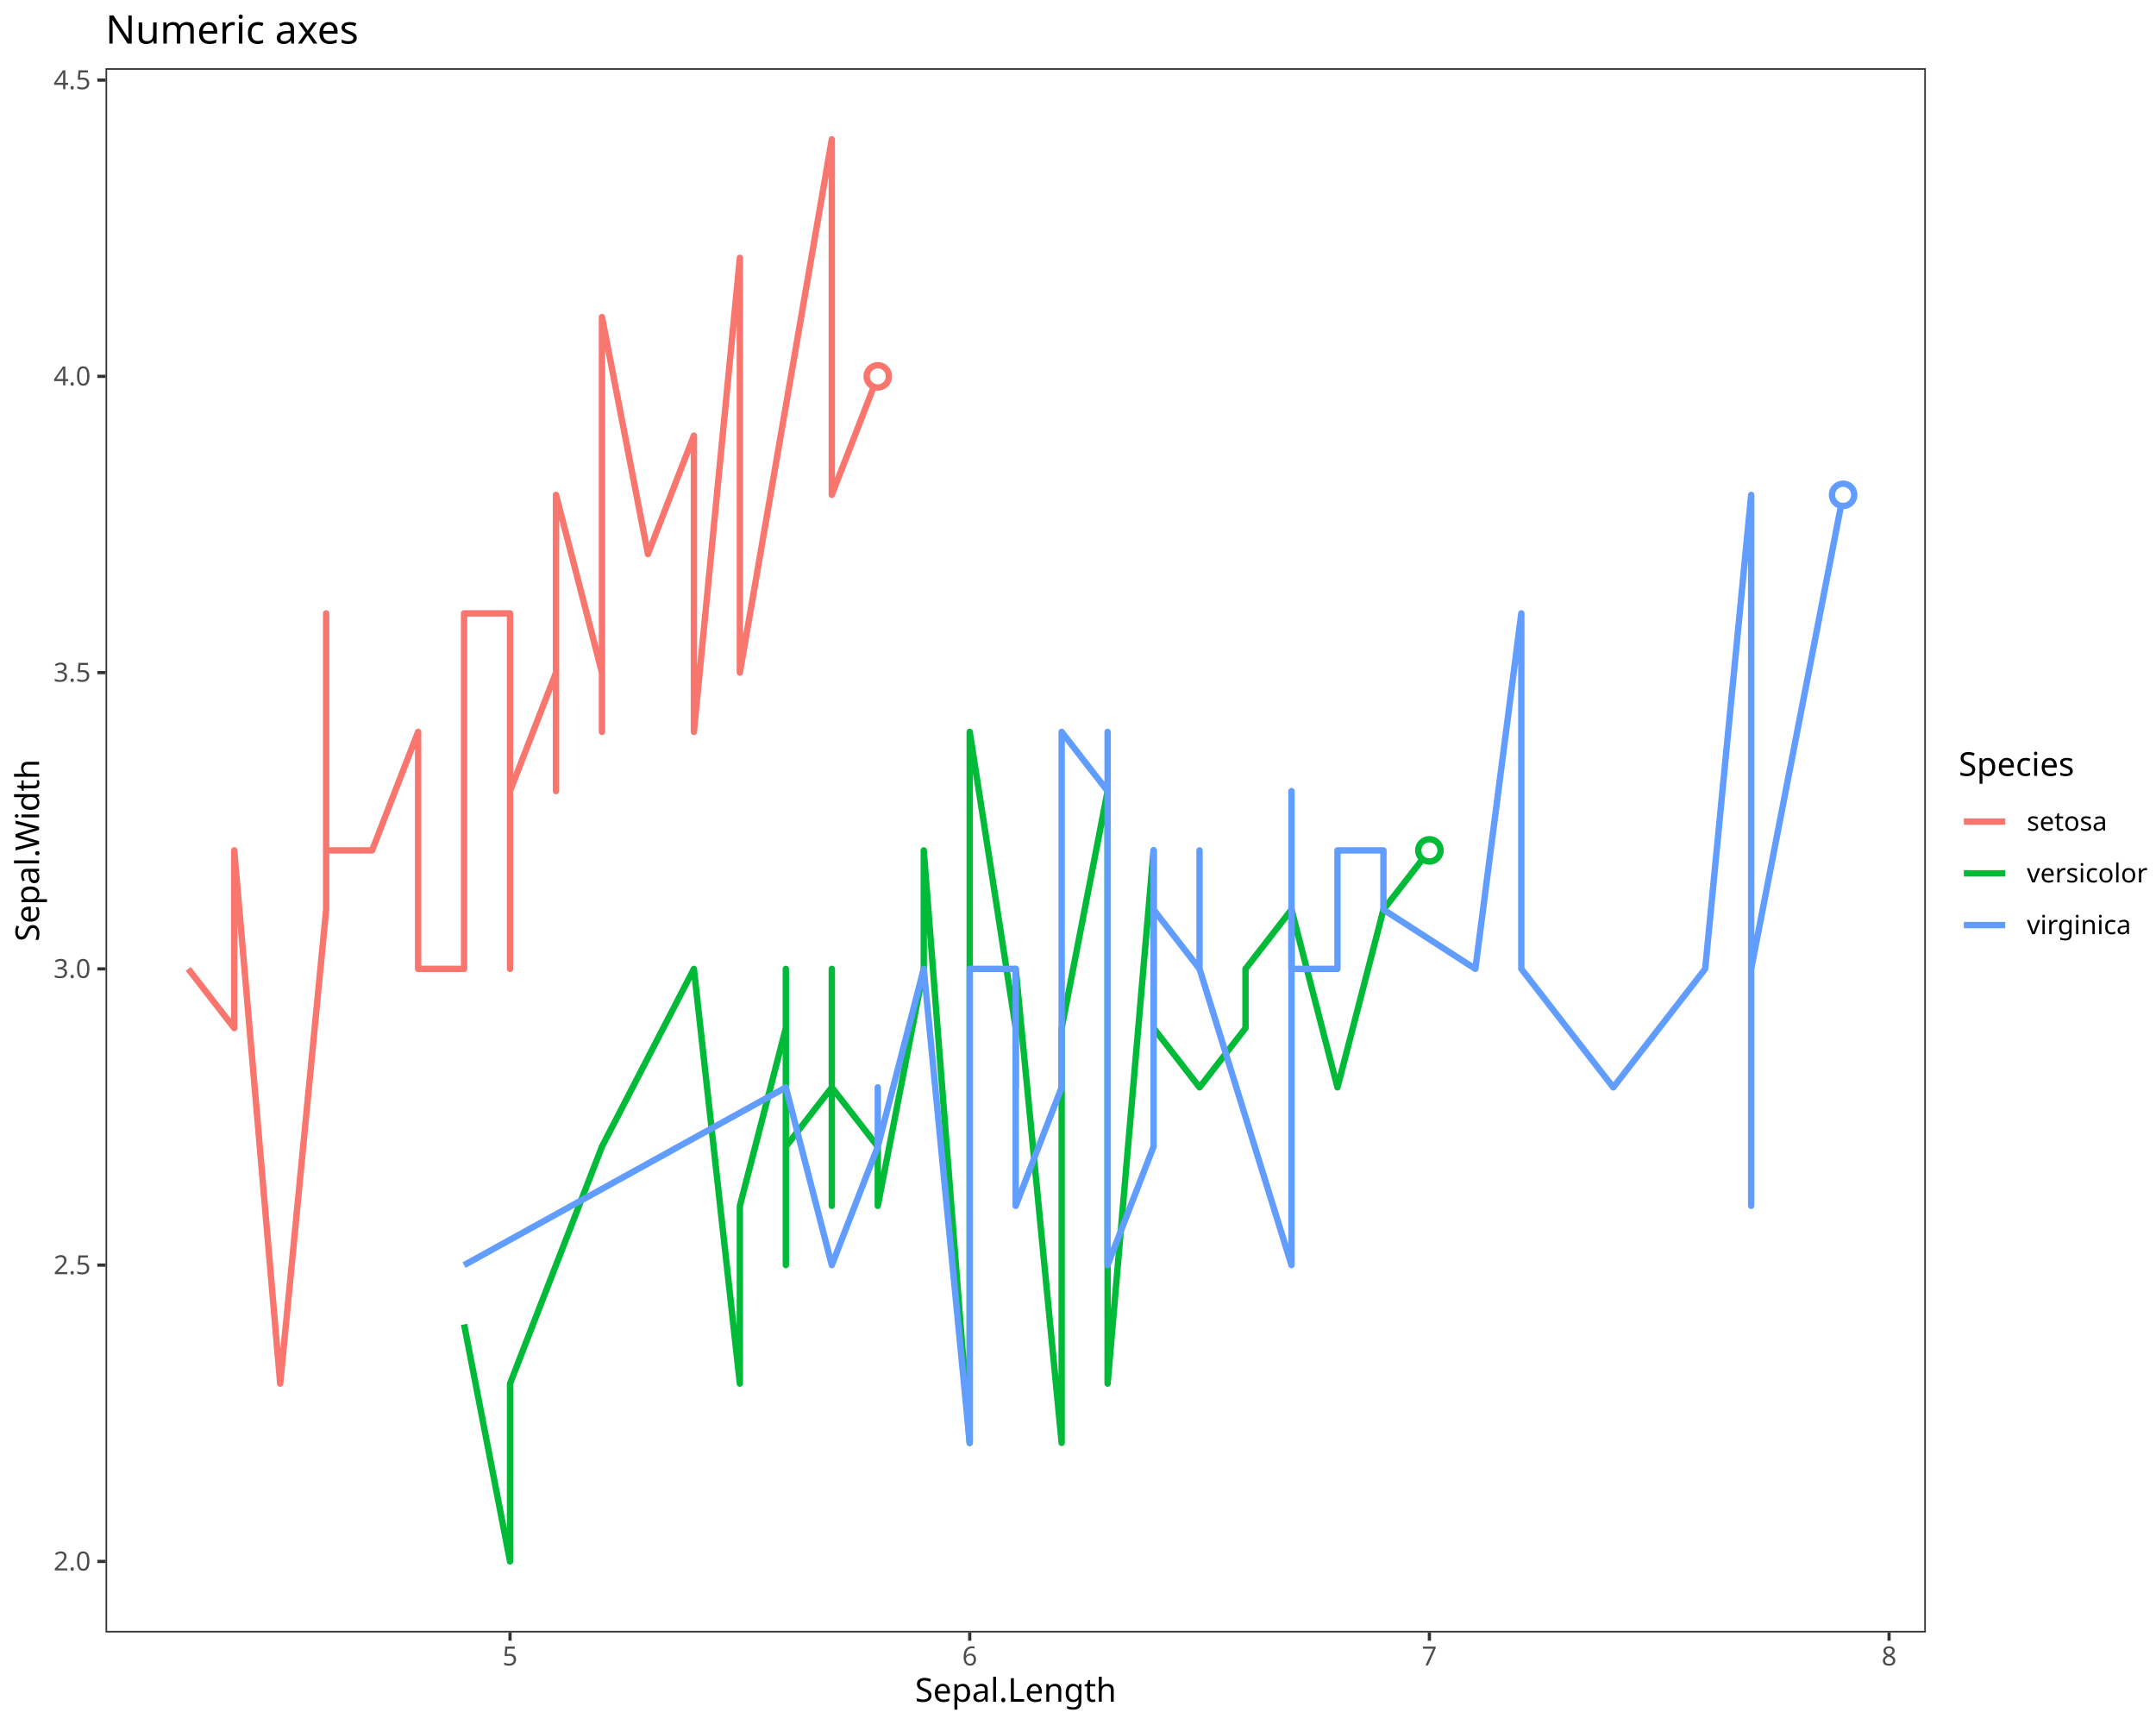
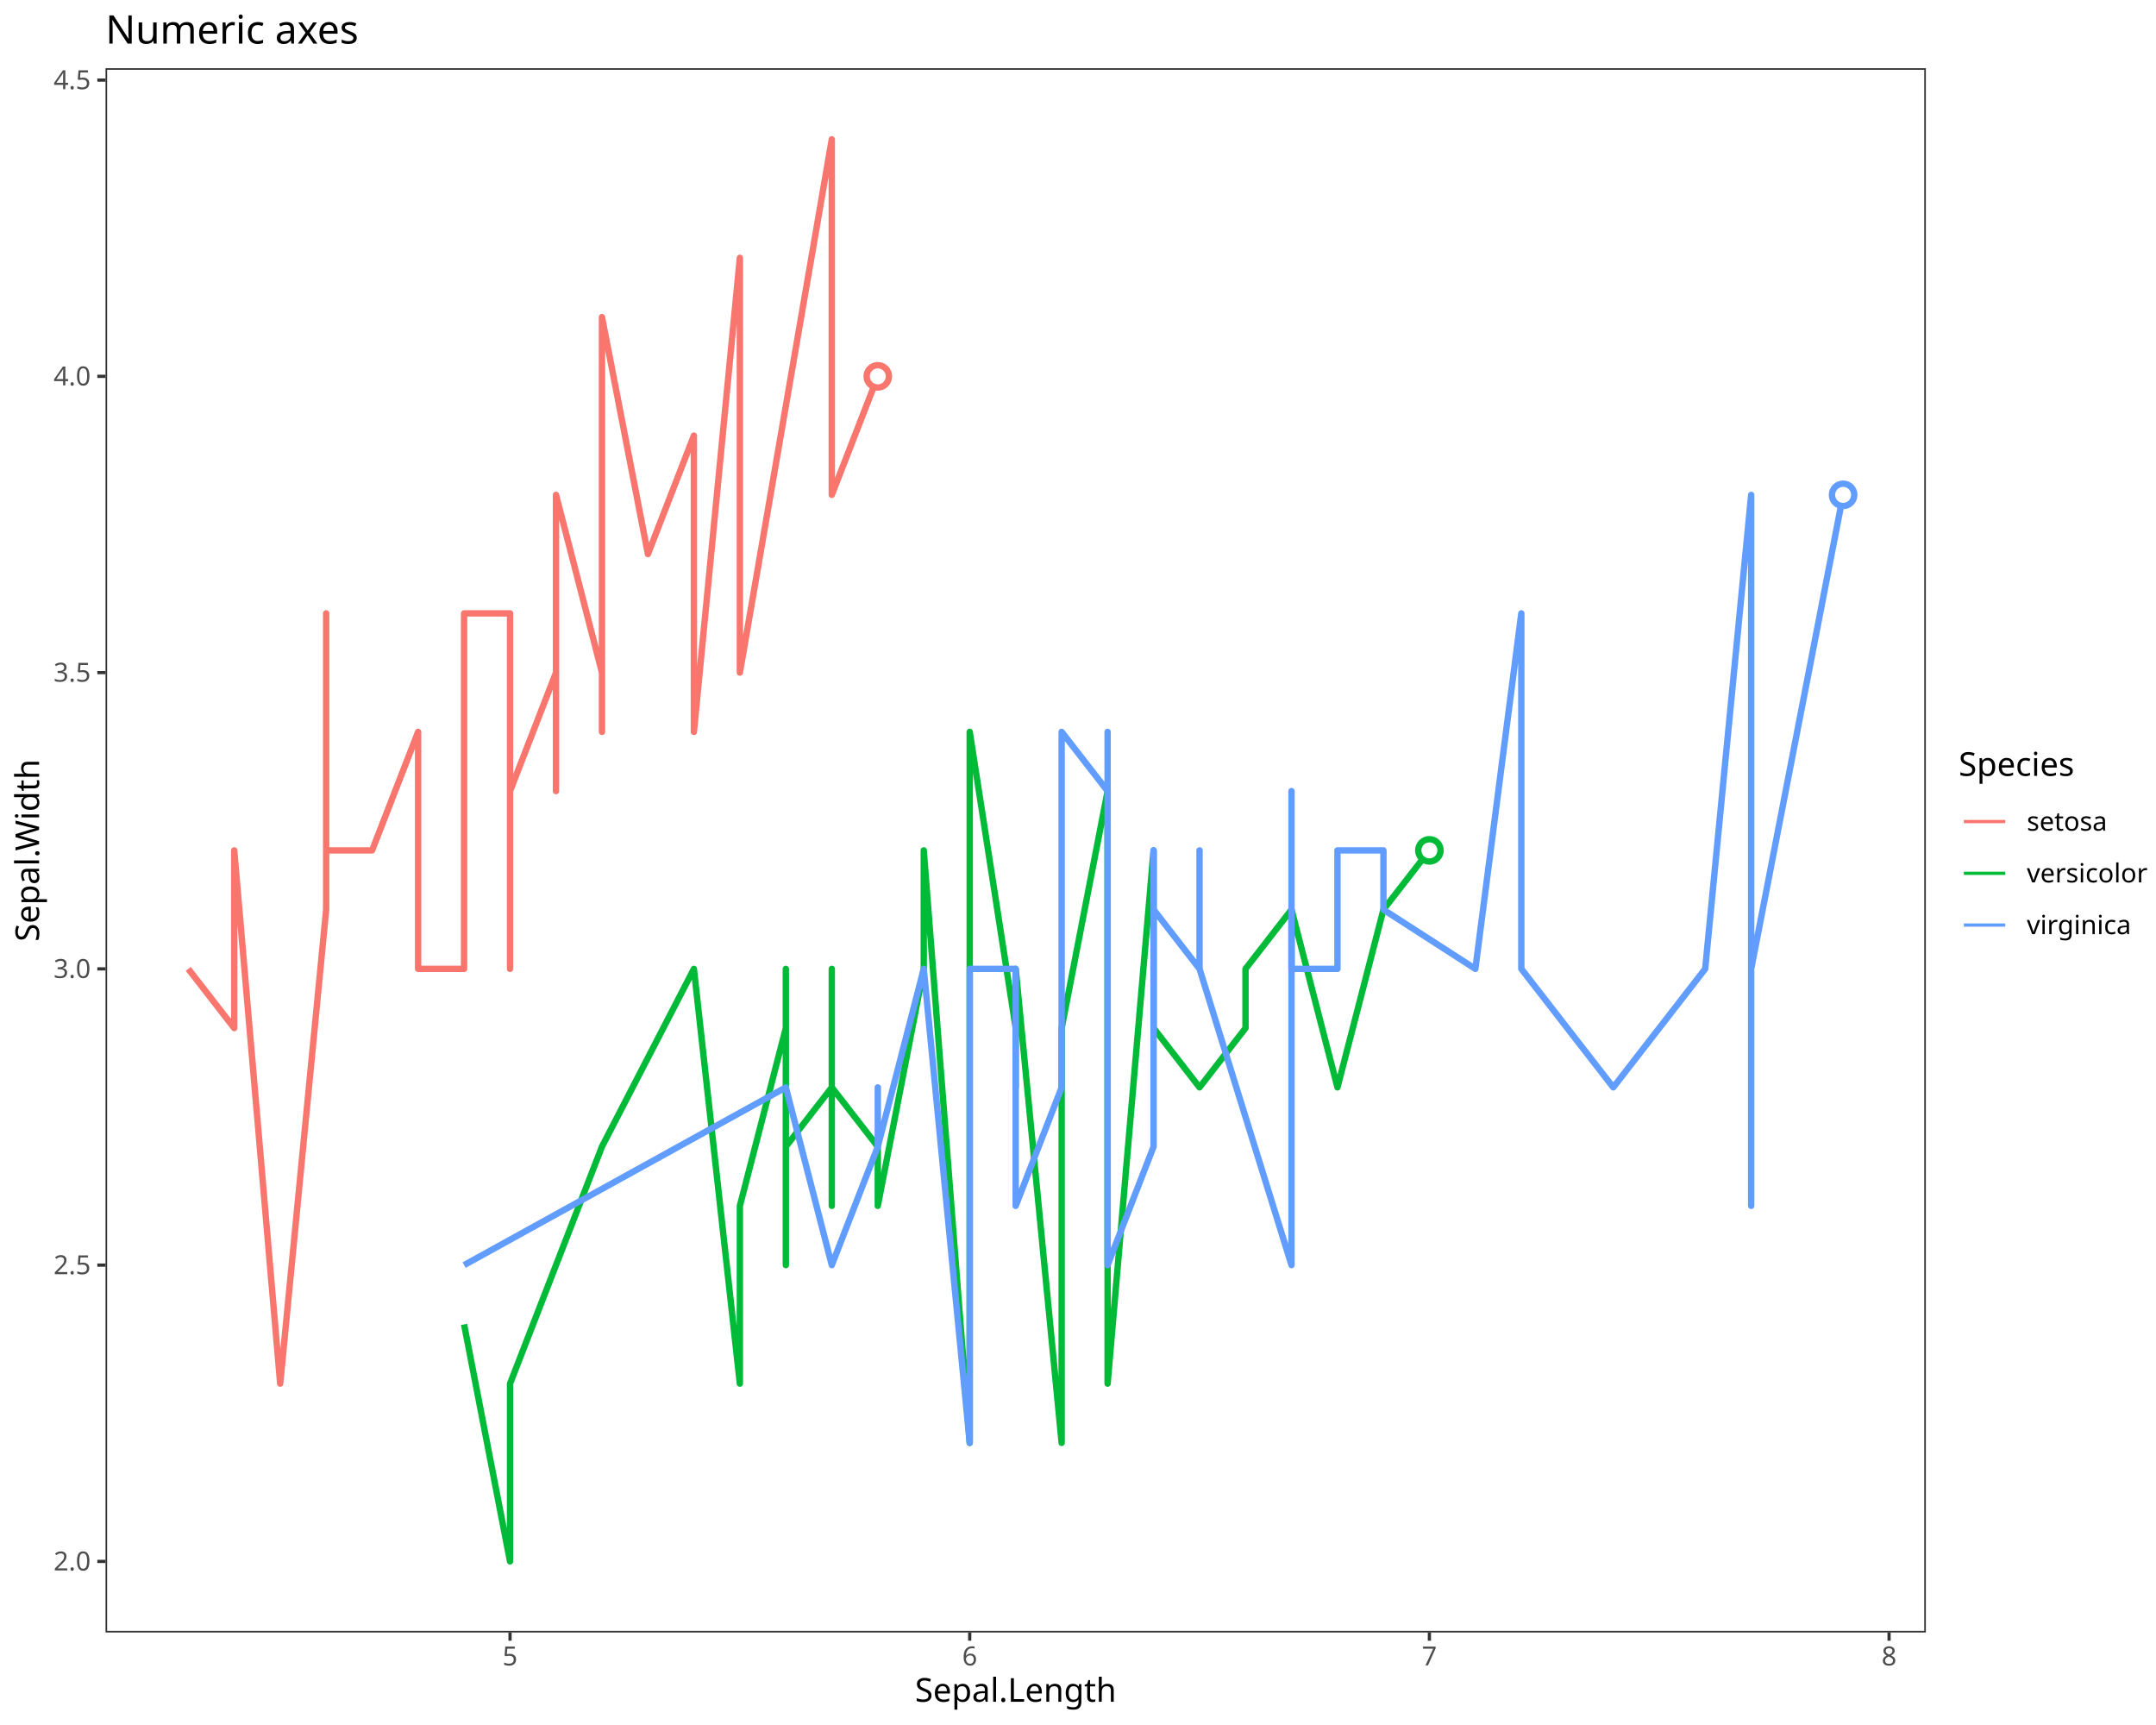
<svg xmlns="http://www.w3.org/2000/svg" class="svglite" data-engine-version="2.0" width="720.00pt" height="576.00pt" viewBox="0 0 720.00 576.00">
  <defs>
    <style type="text/css">
    .svglite line, .svglite polyline, .svglite polygon, .svglite path, .svglite rect, .svglite circle {
      fill: none;
      stroke: #000000;
      stroke-linecap: round;
      stroke-linejoin: round;
      stroke-miterlimit: 10.00;
    }
  </style>
  </defs>
  <rect width="100%" height="100%" style="stroke: none; fill: #FFFFFF;" />
  <defs>
    <clipPath id="cpMC4wMHw3MjAuMDB8MC4wMHw1NzYuMDA=">
      <rect x="0.00" y="0.00" width="720.00" height="576.00" />
    </clipPath>
  </defs>
  <g clip-path="url(#cpMC4wMHw3MjAuMDB8MC4wMHw1NzYuMDA=)">
    <rect x="0.00" y="0.00" width="720.00" height="576.00" style="stroke-width: 1.07; stroke: #FFFFFF; fill: #FFFFFF;" />
  </g>
  <defs>
    <clipPath id="cpMzUuMjR8NjQzLjE0fDIyLjc4fDU0NS4xMQ==">
      <rect x="35.24" y="22.78" width="607.90" height="522.33" />
    </clipPath>
  </defs>
  <g clip-path="url(#cpMzUuMjR8NjQzLjE0fDIyLjc4fDU0NS4xMQ==)">
    <rect x="35.24" y="22.78" width="607.90" height="522.33" style="stroke-width: 1.07; stroke: none; fill: #FFFFFF;" />
    <polyline points="62.87,323.52 78.22,343.30 78.22,323.52 78.22,283.95 93.57,462.01 108.92,303.73 108.92,244.38 108.92,204.81 108.92,283.95 124.27,283.95 124.27,283.95 139.63,244.38 139.63,323.52 139.63,244.38 139.63,303.73 139.63,323.52 154.98,323.52 154.98,303.73 154.98,303.73 154.98,204.81 170.33,204.81 170.33,244.38 170.33,323.52 170.33,244.38 170.33,283.95 170.33,224.59 170.33,224.59 170.33,264.16 185.68,224.59 185.68,224.59 185.68,165.24 185.68,185.02 185.68,264.16 185.68,244.38 185.68,165.24 185.68,165.24 201.03,224.59 201.03,244.38 201.03,105.88 216.38,185.02 231.73,145.45 231.73,185.02 231.73,145.45 231.73,244.38 231.73,244.38 247.08,86.10 247.08,224.59 277.78,46.53 277.78,165.24 293.14,125.67 " style="stroke-width: 2.13; stroke: #F8766D; stroke-linecap: butt;" />
    <circle cx="293.14" cy="125.67" r="3.73" style="stroke-width: 2.13; stroke: #F8766D; fill: #FFFFFF;" />
    <polyline points="154.98,442.23 170.33,521.37 170.33,462.01 185.68,422.44 201.03,382.87 231.73,323.52 247.08,462.01 247.08,442.23 247.08,442.23 247.08,422.44 247.08,402.66 262.43,343.30 262.43,323.52 262.43,422.44 262.43,323.52 262.43,382.87 277.78,363.09 277.78,402.66 277.78,323.52 277.78,343.30 277.78,363.09 293.14,382.87 293.14,382.87 293.14,402.66 308.49,323.52 308.49,283.95 323.84,481.80 323.84,343.30 323.84,382.87 323.84,244.38 339.19,343.30 339.19,363.09 339.19,363.09 339.19,323.52 354.54,481.80 354.54,343.30 369.89,264.16 369.89,422.44 369.89,462.01 385.24,283.95 385.24,343.30 400.59,363.09 415.94,343.30 415.94,323.52 431.30,303.73 431.30,323.52 431.30,303.73 446.65,363.09 462.00,303.73 477.35,283.95 " style="stroke-width: 2.13; stroke: #00BA38; stroke-linecap: butt;" />
    <circle cx="477.35" cy="283.95" r="3.73" style="stroke-width: 2.13; stroke: #00BA38; fill: #FFFFFF;" />
    <polyline points="154.98,422.44 262.43,363.09 277.78,422.44 293.14,382.87 293.14,363.09 293.14,382.87 308.49,323.52 323.84,481.80 323.84,323.52 339.19,323.52 339.19,402.66 354.54,363.09 354.54,244.38 369.89,264.16 369.89,343.30 369.89,382.87 369.89,363.09 369.89,244.38 369.89,422.44 385.24,382.87 385.24,283.95 385.24,363.09 385.24,363.09 385.24,303.73 400.59,323.52 400.59,283.95 400.59,323.52 400.59,323.52 431.30,422.44 431.30,264.16 431.30,303.73 431.30,264.16 431.30,323.52 446.65,323.52 446.65,283.95 462.00,283.95 462.00,303.73 462.00,303.73 492.70,323.52 508.05,204.81 508.05,283.95 508.05,323.52 523.40,343.30 538.75,363.09 569.45,323.52 584.81,165.24 584.81,402.66 584.81,363.09 584.81,323.52 615.51,165.24 " style="stroke-width: 2.13; stroke: #619CFF; stroke-linecap: butt;" />
    <circle cx="615.51" cy="165.24" r="3.73" style="stroke-width: 2.13; stroke: #619CFF; fill: #FFFFFF;" />
    <rect x="35.24" y="22.78" width="607.90" height="522.33" style="stroke-width: 1.07; stroke: #333333;" />
  </g>
  <g clip-path="url(#cpMC4wMHw3MjAuMDB8MC4wMHw1NzYuMDA=)">
    <text x="30.31" y="524.40" text-anchor="end" style="font-size: 8.80px; fill: #4D4D4D; font-family: sans;" textLength="12.23px" lengthAdjust="spacingAndGlyphs">2.0</text>
    <text x="30.31" y="425.47" text-anchor="end" style="font-size: 8.80px; fill: #4D4D4D; font-family: sans;" textLength="12.23px" lengthAdjust="spacingAndGlyphs">2.5</text>
    <text x="30.31" y="326.55" text-anchor="end" style="font-size: 8.80px; fill: #4D4D4D; font-family: sans;" textLength="12.23px" lengthAdjust="spacingAndGlyphs">3.0</text>
    <text x="30.31" y="227.62" text-anchor="end" style="font-size: 8.80px; fill: #4D4D4D; font-family: sans;" textLength="12.23px" lengthAdjust="spacingAndGlyphs">3.5</text>
    <text x="30.31" y="128.69" text-anchor="end" style="font-size: 8.80px; fill: #4D4D4D; font-family: sans;" textLength="12.23px" lengthAdjust="spacingAndGlyphs">4.0</text>
    <text x="30.31" y="29.77" text-anchor="end" style="font-size: 8.80px; fill: #4D4D4D; font-family: sans;" textLength="12.23px" lengthAdjust="spacingAndGlyphs">4.5</text>
    <polyline points="32.50,521.37 35.24,521.37 " style="stroke-width: 1.07; stroke: #333333; stroke-linecap: butt;" />
    <polyline points="32.50,422.44 35.24,422.44 " style="stroke-width: 1.07; stroke: #333333; stroke-linecap: butt;" />
    <polyline points="32.50,323.52 35.24,323.52 " style="stroke-width: 1.07; stroke: #333333; stroke-linecap: butt;" />
    <polyline points="32.50,224.59 35.24,224.59 " style="stroke-width: 1.07; stroke: #333333; stroke-linecap: butt;" />
    <polyline points="32.50,125.67 35.24,125.67 " style="stroke-width: 1.07; stroke: #333333; stroke-linecap: butt;" />
    <polyline points="32.50,26.74 35.24,26.74 " style="stroke-width: 1.07; stroke: #333333; stroke-linecap: butt;" />
    <polyline points="170.33,547.85 170.33,545.11 " style="stroke-width: 1.07; stroke: #333333; stroke-linecap: butt;" />
    <polyline points="323.84,547.85 323.84,545.11 " style="stroke-width: 1.07; stroke: #333333; stroke-linecap: butt;" />
    <polyline points="477.35,547.85 477.35,545.11 " style="stroke-width: 1.07; stroke: #333333; stroke-linecap: butt;" />
    <polyline points="630.86,547.85 630.86,545.11 " style="stroke-width: 1.07; stroke: #333333; stroke-linecap: butt;" />
    <text x="170.33" y="556.10" text-anchor="middle" style="font-size: 8.80px; fill: #4D4D4D; font-family: sans;" textLength="4.89px" lengthAdjust="spacingAndGlyphs">5</text>
    <text x="323.84" y="556.10" text-anchor="middle" style="font-size: 8.80px; fill: #4D4D4D; font-family: sans;" textLength="4.89px" lengthAdjust="spacingAndGlyphs">6</text>
    <text x="477.35" y="556.10" text-anchor="middle" style="font-size: 8.80px; fill: #4D4D4D; font-family: sans;" textLength="4.89px" lengthAdjust="spacingAndGlyphs">7</text>
    <text x="630.86" y="556.10" text-anchor="middle" style="font-size: 8.80px; fill: #4D4D4D; font-family: sans;" textLength="4.89px" lengthAdjust="spacingAndGlyphs">8</text>
    <text x="339.19" y="568.24" text-anchor="middle" style="font-size: 11.00px; font-family: sans;" textLength="64.84px" lengthAdjust="spacingAndGlyphs">Sepal.Length</text>
    <text transform="translate(13.05,283.95) rotate(-90)" text-anchor="middle" style="font-size: 11.00px; font-family: sans;" textLength="59.31px" lengthAdjust="spacingAndGlyphs">Sepal.Width</text>
    <rect x="654.10" y="250.36" width="60.42" height="67.17" style="stroke-width: 1.07; stroke: none; fill: #FFFFFF;" />
    <text x="654.10" y="259.07" style="font-size: 11.00px; font-family: sans;" textLength="39.14px" lengthAdjust="spacingAndGlyphs">Species</text>
    <rect x="654.10" y="265.69" width="17.28" height="17.28" style="stroke-width: 1.07; stroke: none; fill: #FFFFFF;" />
-     <line x1="655.83" y1="274.33" x2="669.65" y2="274.33" style="stroke-width: 2.13; stroke: #F8766D; stroke-linecap: butt;" />
+     <line x1="655.83" y1="274.33" x2="669.65" y2="274.33" style="stroke-width: 1.07; stroke: #F8766D; stroke-linecap: butt;" />
    <rect x="654.10" y="282.97" width="17.28" height="17.28" style="stroke-width: 1.07; stroke: none; fill: #FFFFFF;" />
-     <line x1="655.83" y1="291.61" x2="669.65" y2="291.61" style="stroke-width: 2.13; stroke: #00BA38; stroke-linecap: butt;" />
+     <line x1="655.83" y1="291.61" x2="669.65" y2="291.61" style="stroke-width: 1.07; stroke: #00BA38; stroke-linecap: butt;" />
    <rect x="654.10" y="300.25" width="17.28" height="17.28" style="stroke-width: 1.07; stroke: none; fill: #FFFFFF;" />
-     <line x1="655.83" y1="308.89" x2="669.65" y2="308.89" style="stroke-width: 2.13; stroke: #619CFF; stroke-linecap: butt;" />
+     <line x1="655.83" y1="308.89" x2="669.65" y2="308.89" style="stroke-width: 1.07; stroke: #619CFF; stroke-linecap: butt;" />
    <text x="676.86" y="277.36" style="font-size: 8.80px; font-family: sans;" textLength="25.94px" lengthAdjust="spacingAndGlyphs">setosa</text>
    <text x="676.86" y="294.64" style="font-size: 8.80px; font-family: sans;" textLength="37.66px" lengthAdjust="spacingAndGlyphs">versicolor</text>
    <text x="676.86" y="311.92" style="font-size: 8.80px; font-family: sans;" textLength="32.28px" lengthAdjust="spacingAndGlyphs">virginica</text>
    <text x="35.24" y="14.56" style="font-size: 13.20px; font-family: sans;" textLength="80.71px" lengthAdjust="spacingAndGlyphs">Numeric axes</text>
  </g>
</svg>
